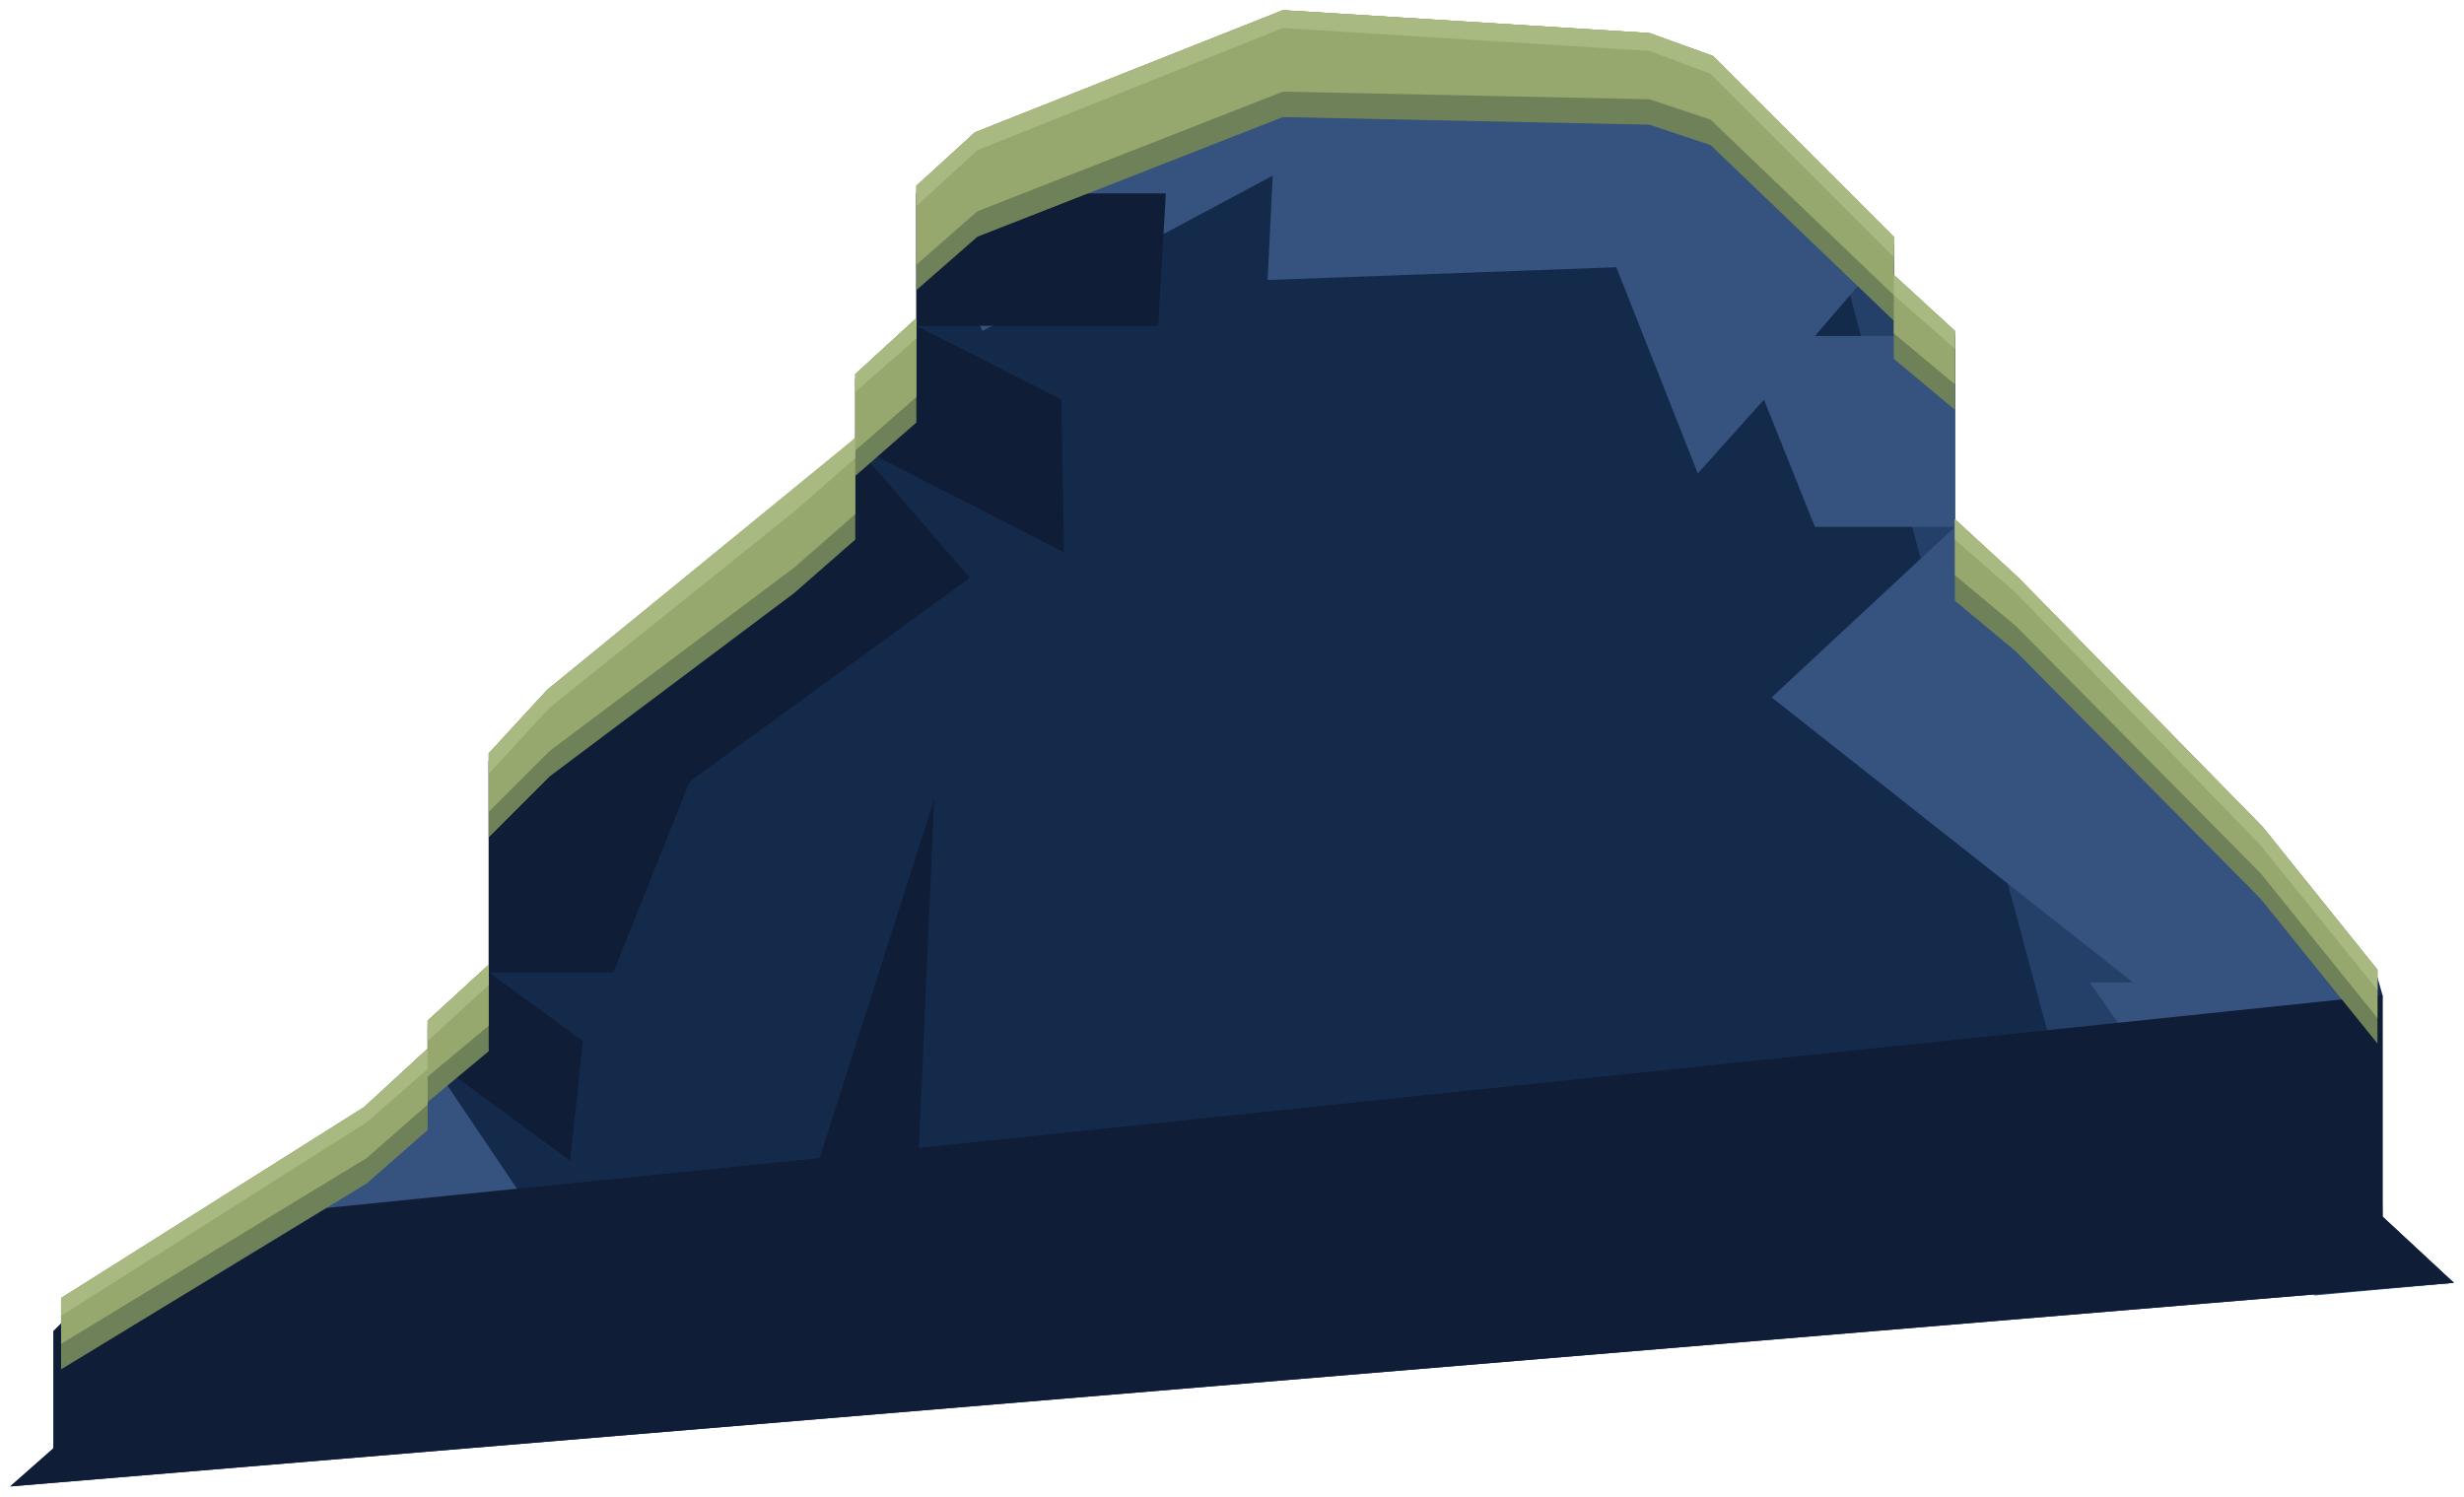
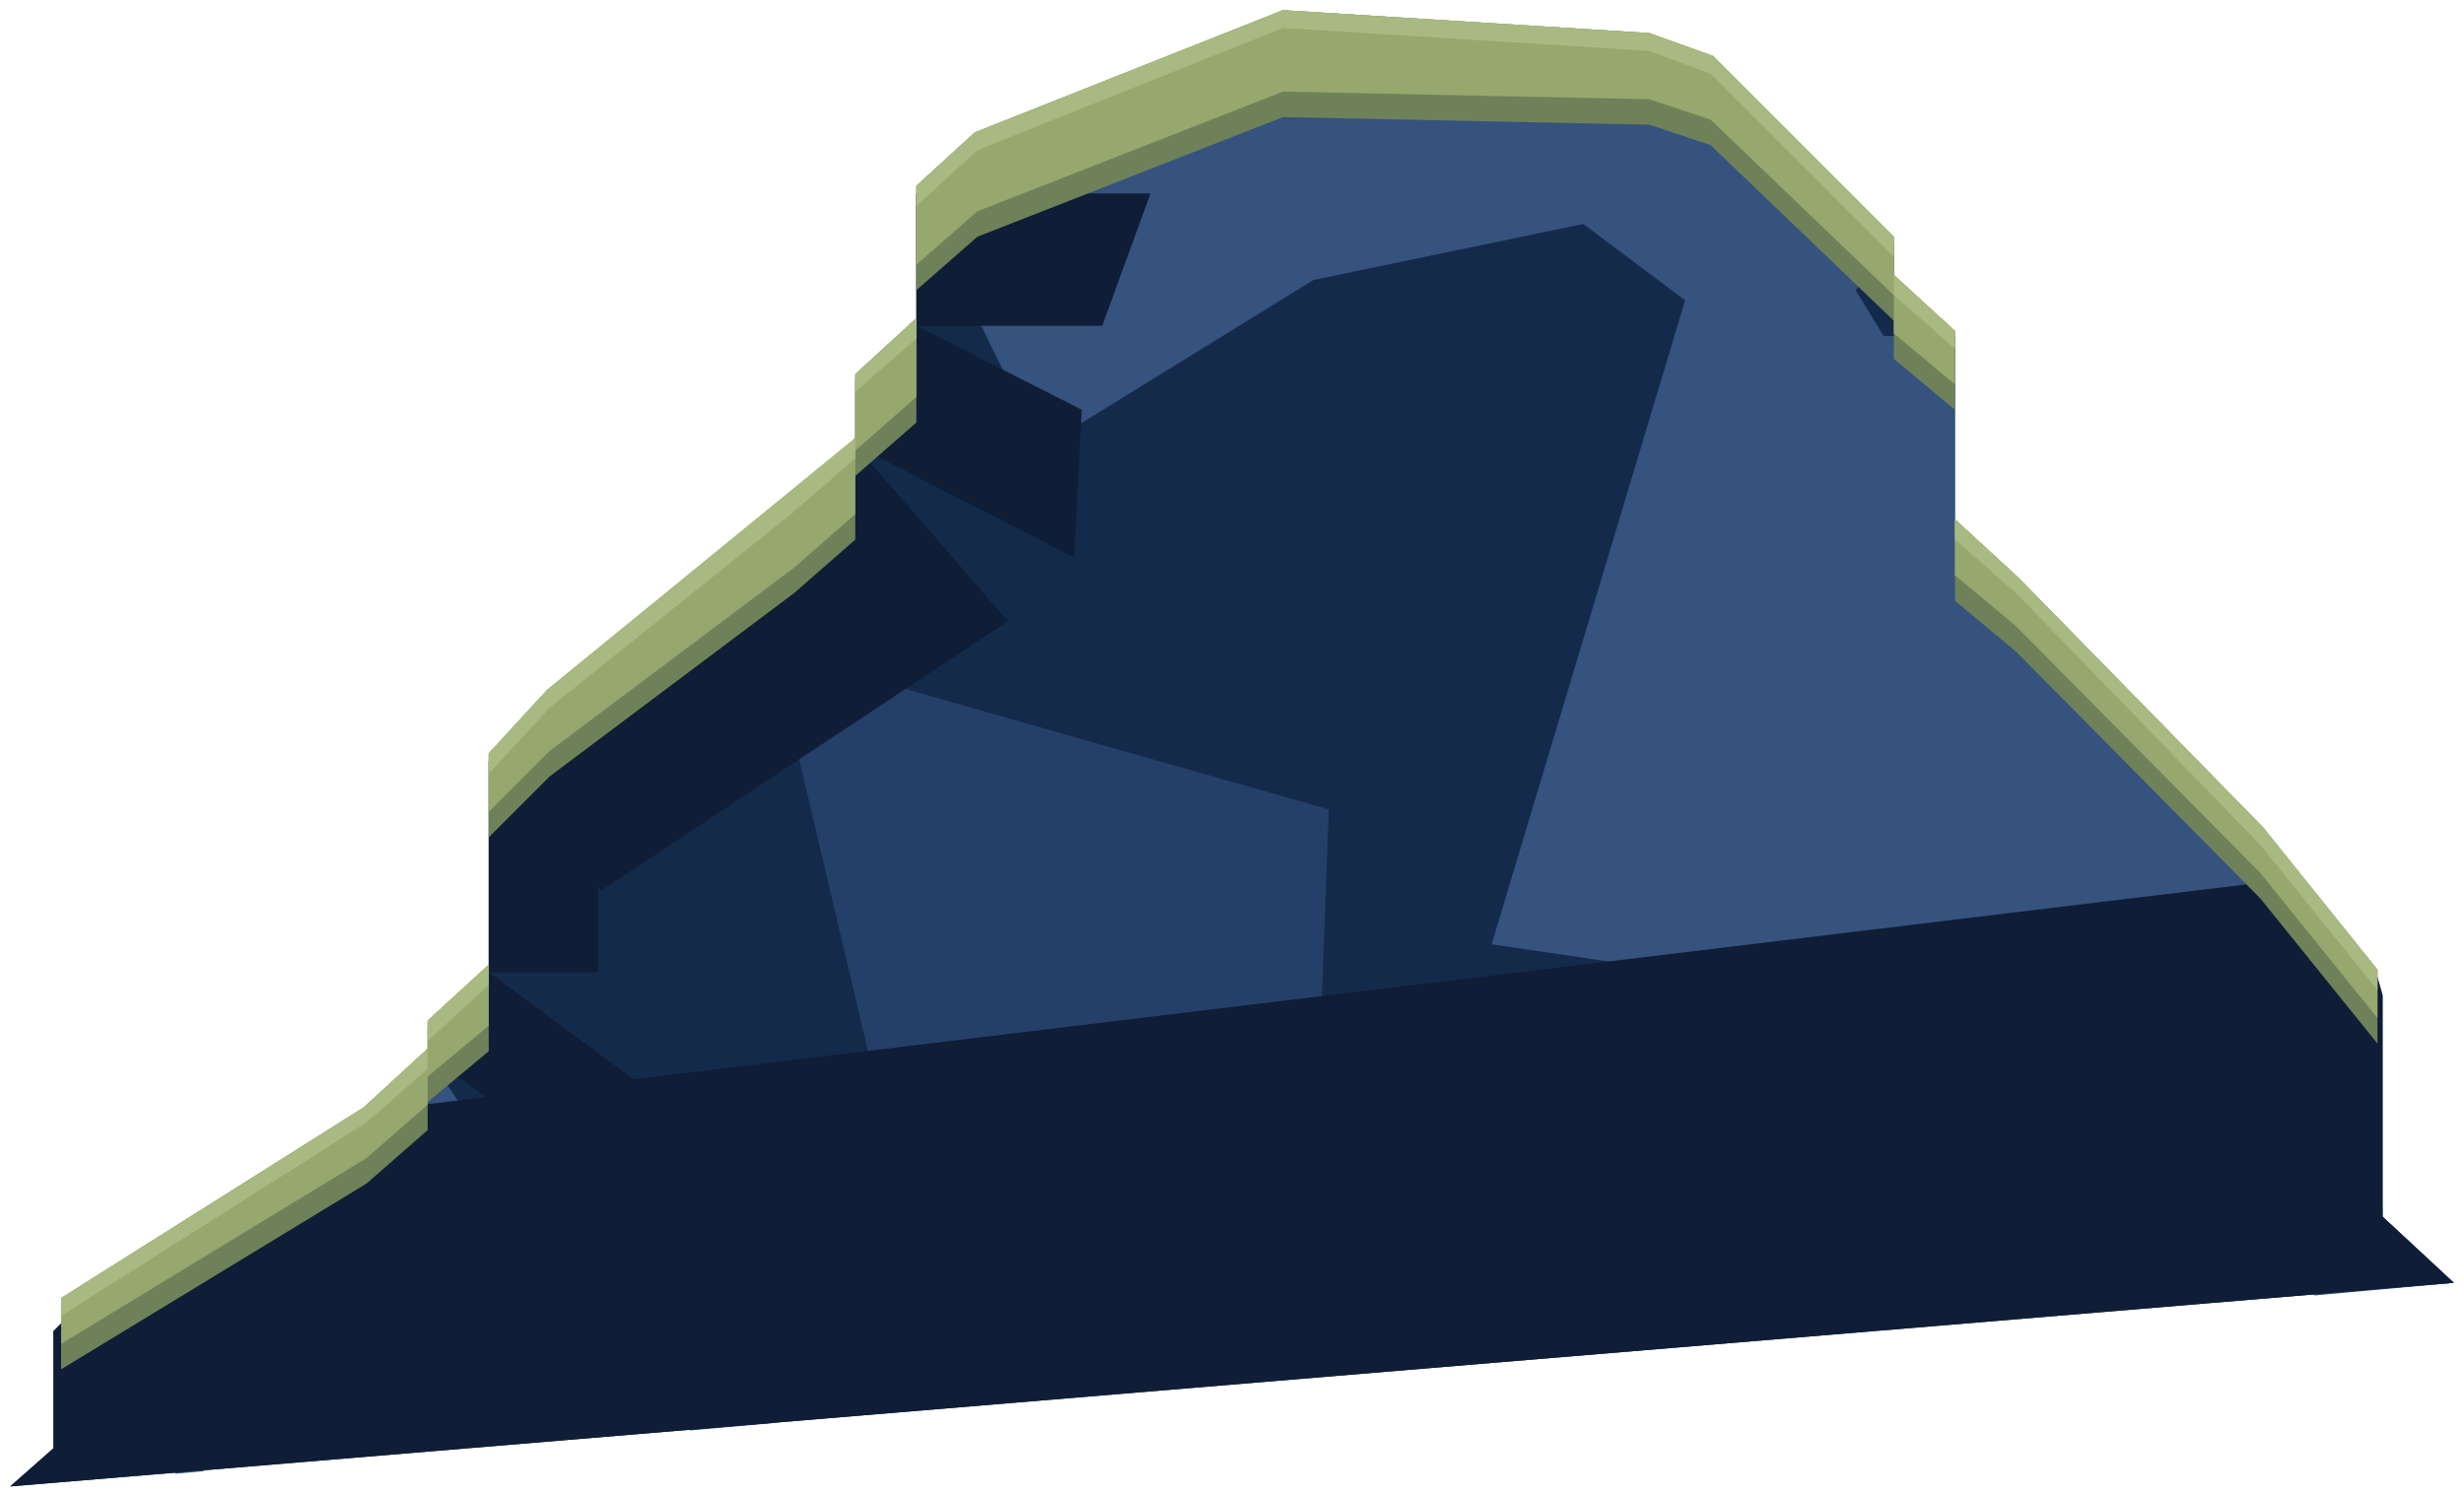
<svg xmlns="http://www.w3.org/2000/svg" width="968" height="588" viewBox="5536 1576 968 588">
  <path d="M5560 2088 L5560 2096 L5557 2099 L5557 2145 L5540 2160 L6500 2080 L6472 2054 L6472 1967 L6470 1960 L6424 1903 L6328 1804 L6304 1783 L6304 1708 L6280 1687 L6280 1672 L6208 1600 L6184 1591 L6040 1582 L5920 1630 L5896 1652 L5896 1704 L5872 1725 L5872 1751 L5848 1772 L5752 1849 L5728 1875 L5728 1958 L5704 1980 L5704 1991 L5680 2012 Z" fill="#142a4b" />
-   <path d="M6328 1804 L6304 1783 L6304 1708 L6280 1687 L6280 1679 L6258 1674 L6358 2047 L6406 1884 Z" fill="#244069" />
-   <path d="M6500 2080 L6472 2054 L6445 2085 Z M6472 2054 L6470 1960 L6304 1783 L6232 1850 L6374 1962 L6357 1962 L6422 2055 Z M6304 1708 L6249 1708 L6280 1672 L6184 1591 L6040 1582 L5896 1652 L5922 1706 L6036 1645 L6034 1686 L6171 1681 L6203 1762 L6229 1733 L6249 1783 L6304 1783 Z M5680 2012 L5560 2088 L5595 2140 L5760 2074 L5704 1991 Z" fill="#35537e" />
-   <path d="M5560 2096 L5557 2099 L5557 2145 L5540 2160 L6500 2080 L6472 2054 L6472 1967 L5897 2027 L5903 1890 L5858 2031 L5611 2056 L5560 2088 Z M5896 1704 L5991 1704 L5994 1652 L5896 1652 Z M5872 1751 L5728 1875 L5728 1958 L5777 1958 L5807 1883 L5917 1803 Z M5728 1958 L5704 1991 L5760 2032 L5765 1985 Z M5896 1704 L5872 1751 L5954 1793 L5953 1733 Z" fill="#0f1d36" />
+   <path d="M5841 2135 L5807 2129 L5807 2138 Z M6050 2117 L6058 1894 L5840 1832 L5910 2129 Z" fill="#244069" />
+   <path d="M5616 2154 L5747 2054 L5704 1991 L5680 2012 L5560 2088 L5605 2155 Z M6500 2080 L6472 2054 L6445 2085 Z M6472 2054 L6470 1960 L6349 1831 L6342 1818 L6304 1783 L6304 1708 L6276 1708 L6265 1690 L6280 1672 L6229 1629 L6221 1616 L6220 1621 L6184 1591 L6040 1582 L5896 1652 L5945 1752 L6052 1686 L6158 1664 L6198 1694 L6122 1947 L6353 1981 L6385 2039 L6414 2012 L6409 2056 Z" fill="#35537e" />
+   <path d="M5560 2096 L5557 2099 L5557 2145 L5540 2160 L6500 2080 L6472 2054 L6472 1967 L6470 1960 L6439 1921 L5785 2000 L5728 1958 L5704 1991 L5727 2007 L5678 2013 L5560 2088 Z M5896 1704 L5969 1704 L5988 1652 L5896 1652 Z M5872 1751 L5728 1875 L5728 1958 L5771 1958 L5771 1924 L5772 1926 L5932 1820 Z M5896 1704 L5872 1751 L5958 1795 L5961 1737 Z" fill="#0f1d36" />
  <path d="M6329 1803 L6304 1780 L6304 1812 L6328 1832 L6424 1929 L6470 1986 L6470 1957 L6425 1901 Z M6304 1706 L6280 1684 L6280 1669 L6209 1598 L6184 1589 L6040 1580 L5919 1628 L5896 1649 L5896 1690 L5920 1669 L6040 1622 L6184 1625 L6208 1633 L6280 1702 L6280 1717 L6304 1737 Z M5896 1701 L5872 1723 L5872 1748 L5870 1750 L5751 1847 L5728 1872 L5728 1905 L5752 1881 L5848 1809 L5872 1788 L5872 1763 L5896 1742 Z M5728 1955 L5704 1977 L5704 1988 L5679 2011 L5560 2086 L5560 2114 L5680 2041 L5704 2020 L5704 2009 L5728 1989 Z" fill="#6f8158" />
  <path d="M6329 1803 L6304 1780 L6304 1802 L6328 1822 L6424 1919 L6470 1976 L6470 1957 L6425 1901 Z M6304 1706 L6280 1684 L6280 1669 L6209 1598 L6184 1589 L6040 1580 L5919 1628 L5896 1649 L5896 1680 L5920 1659 L6040 1612 L6184 1615 L6208 1623 L6280 1692 L6280 1707 L6304 1727 Z M5896 1701 L5872 1723 L5872 1748 L5870 1750 L5751 1847 L5728 1872 L5728 1895 L5752 1871 L5848 1799 L5872 1778 L5872 1753 L5896 1732 Z M5728 1955 L5704 1977 L5704 1988 L5679 2011 L5560 2086 L5560 2104 L5680 2031 L5704 2010 L5704 1999 L5728 1979 Z" fill="#96a86e" />
  <path d="M6329 1803 L6304 1780 L6304 1788 L6328 1809 L6424 1908 L6470 1965 L6470 1957 L6425 1901 Z M6304 1706 L6280 1684 L6280 1692 L6304 1713 Z M6209 1598 L6184 1589 L6040 1580 L5919 1628 L5896 1649 L5896 1657 L5920 1635 L6040 1587 L6184 1596 L6208 1605 L6280 1677 L6280 1669 Z M5896 1701 L5872 1723 L5872 1730 L5896 1709 Z M5872 1748 L5751 1847 L5728 1872 L5728 1880 L5752 1854 L5848 1777 L5872 1756 Z M5728 1955 L5704 1977 L5704 1985 L5728 1963 Z M5704 1988 L5679 2011 L5560 2086 L5560 2093 L5680 2017 L5704 1996 Z" fill="#a8b981" />
</svg>
